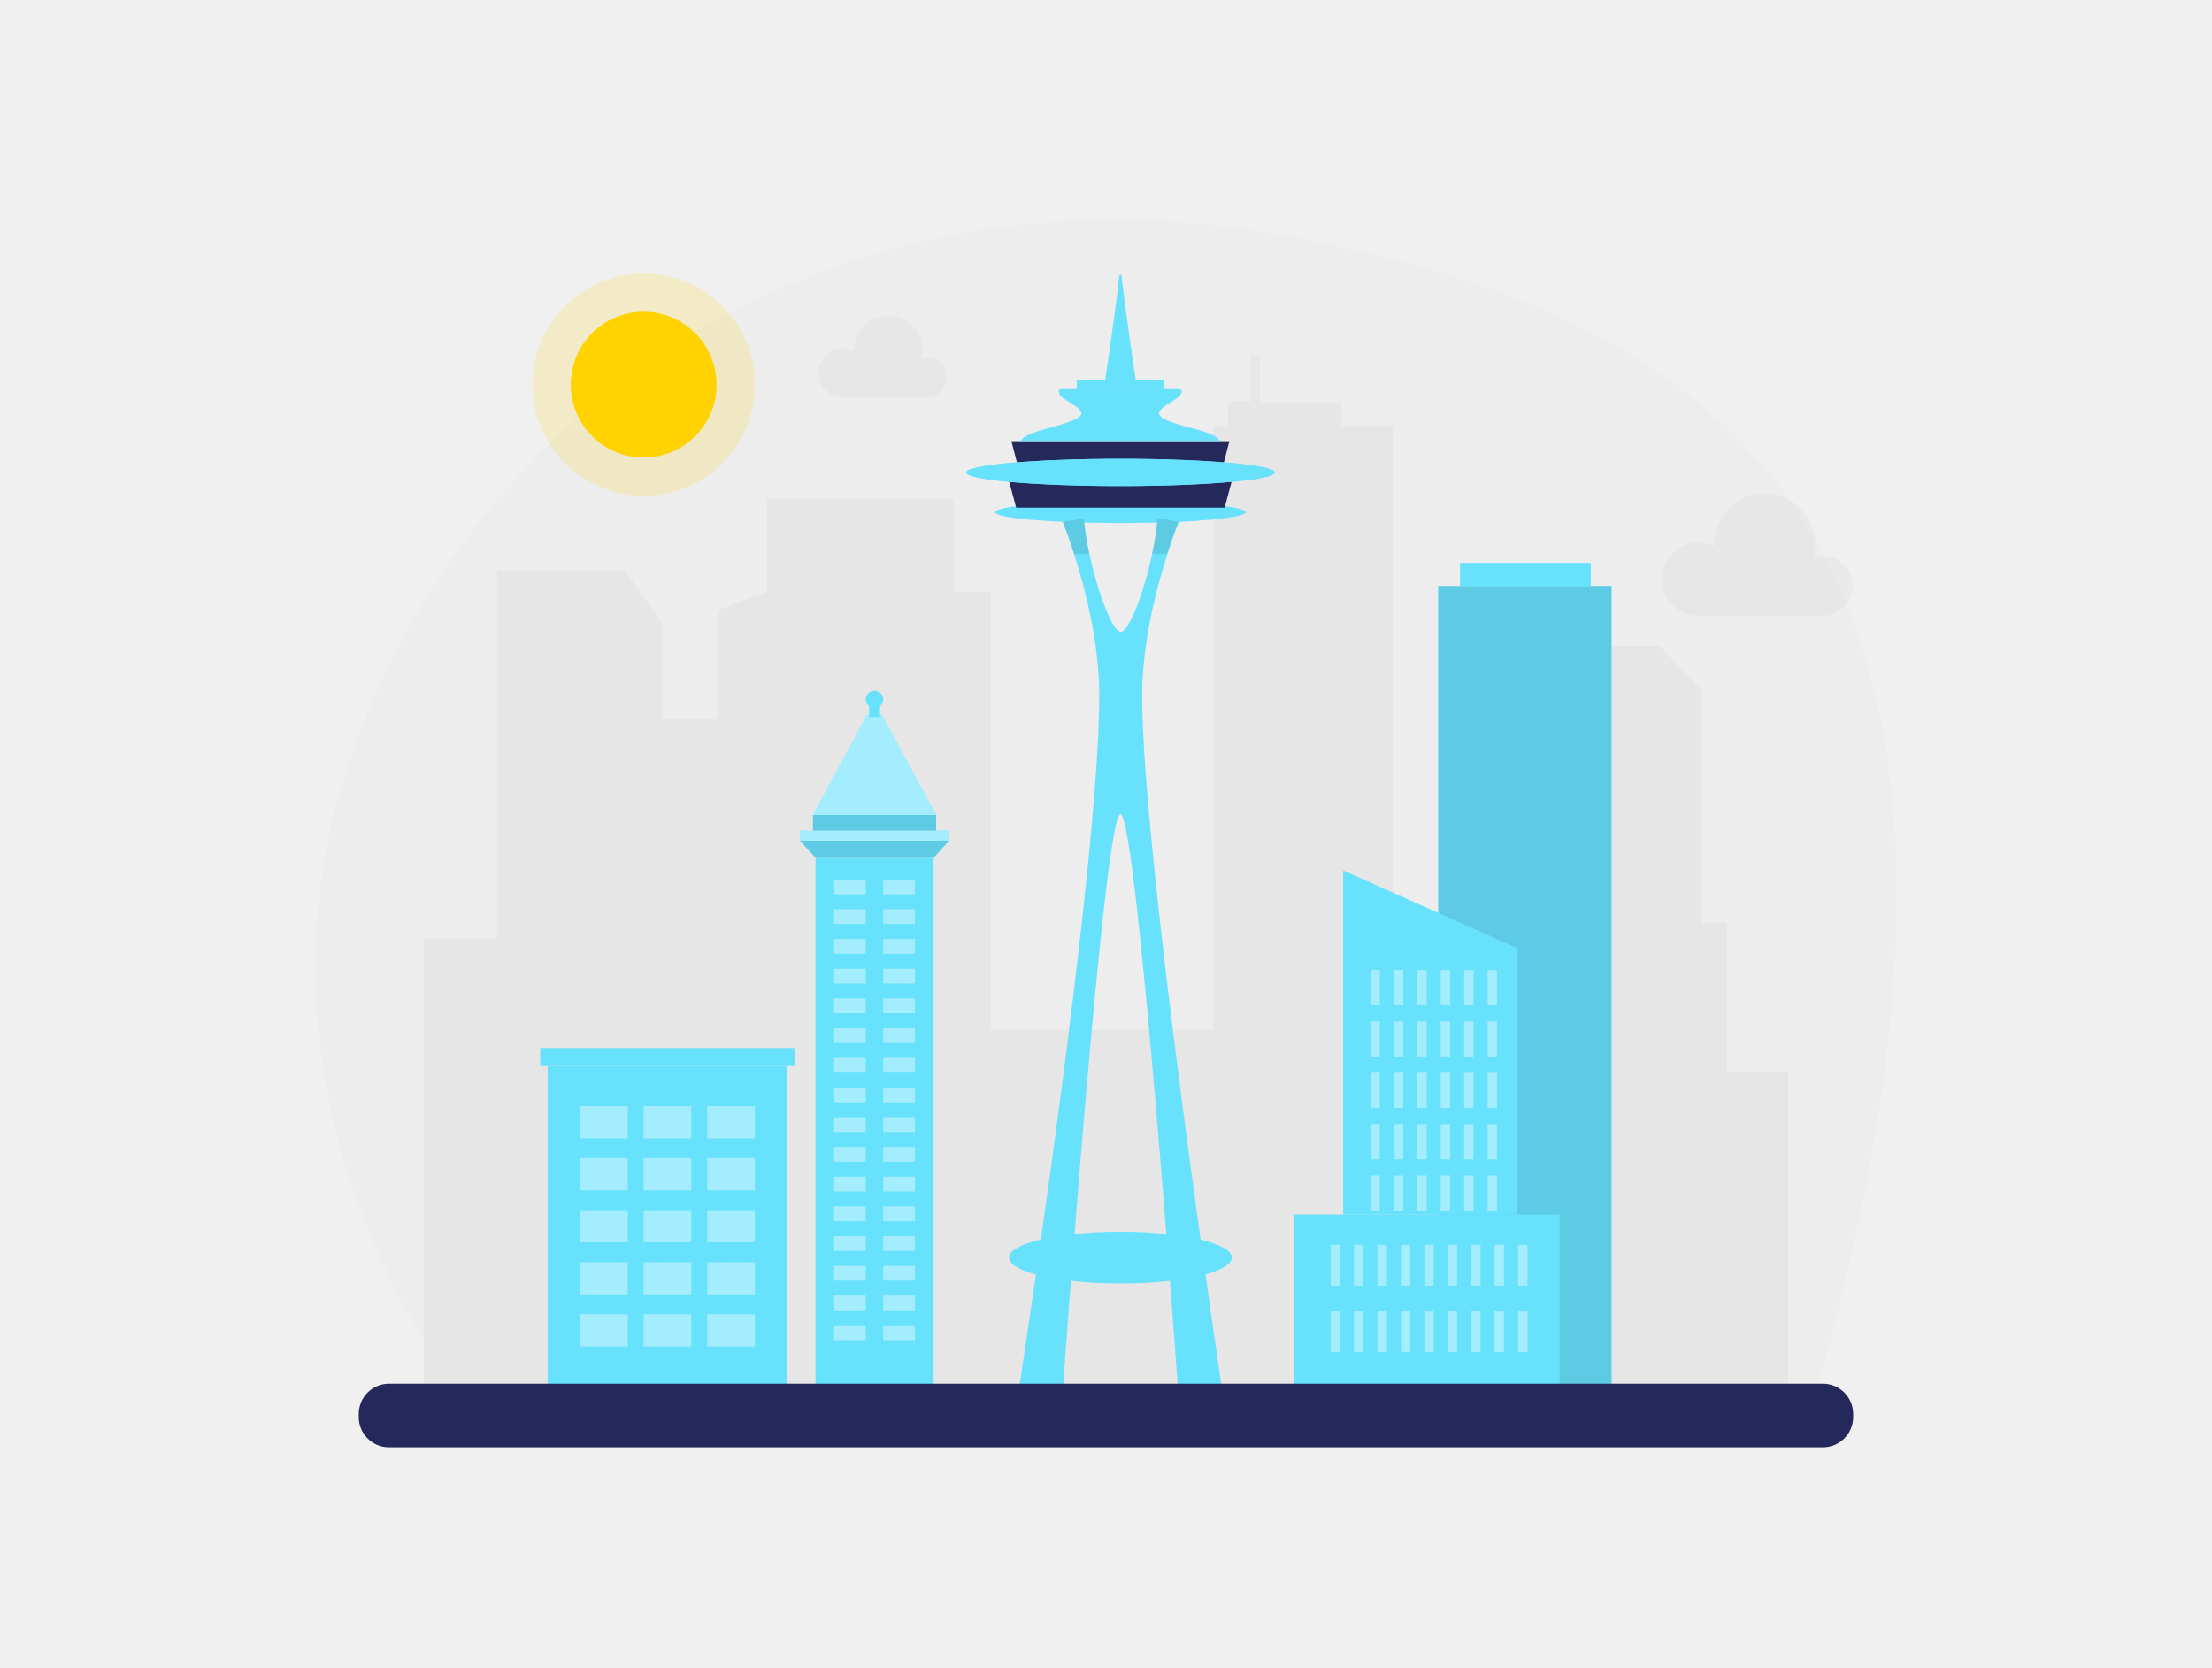
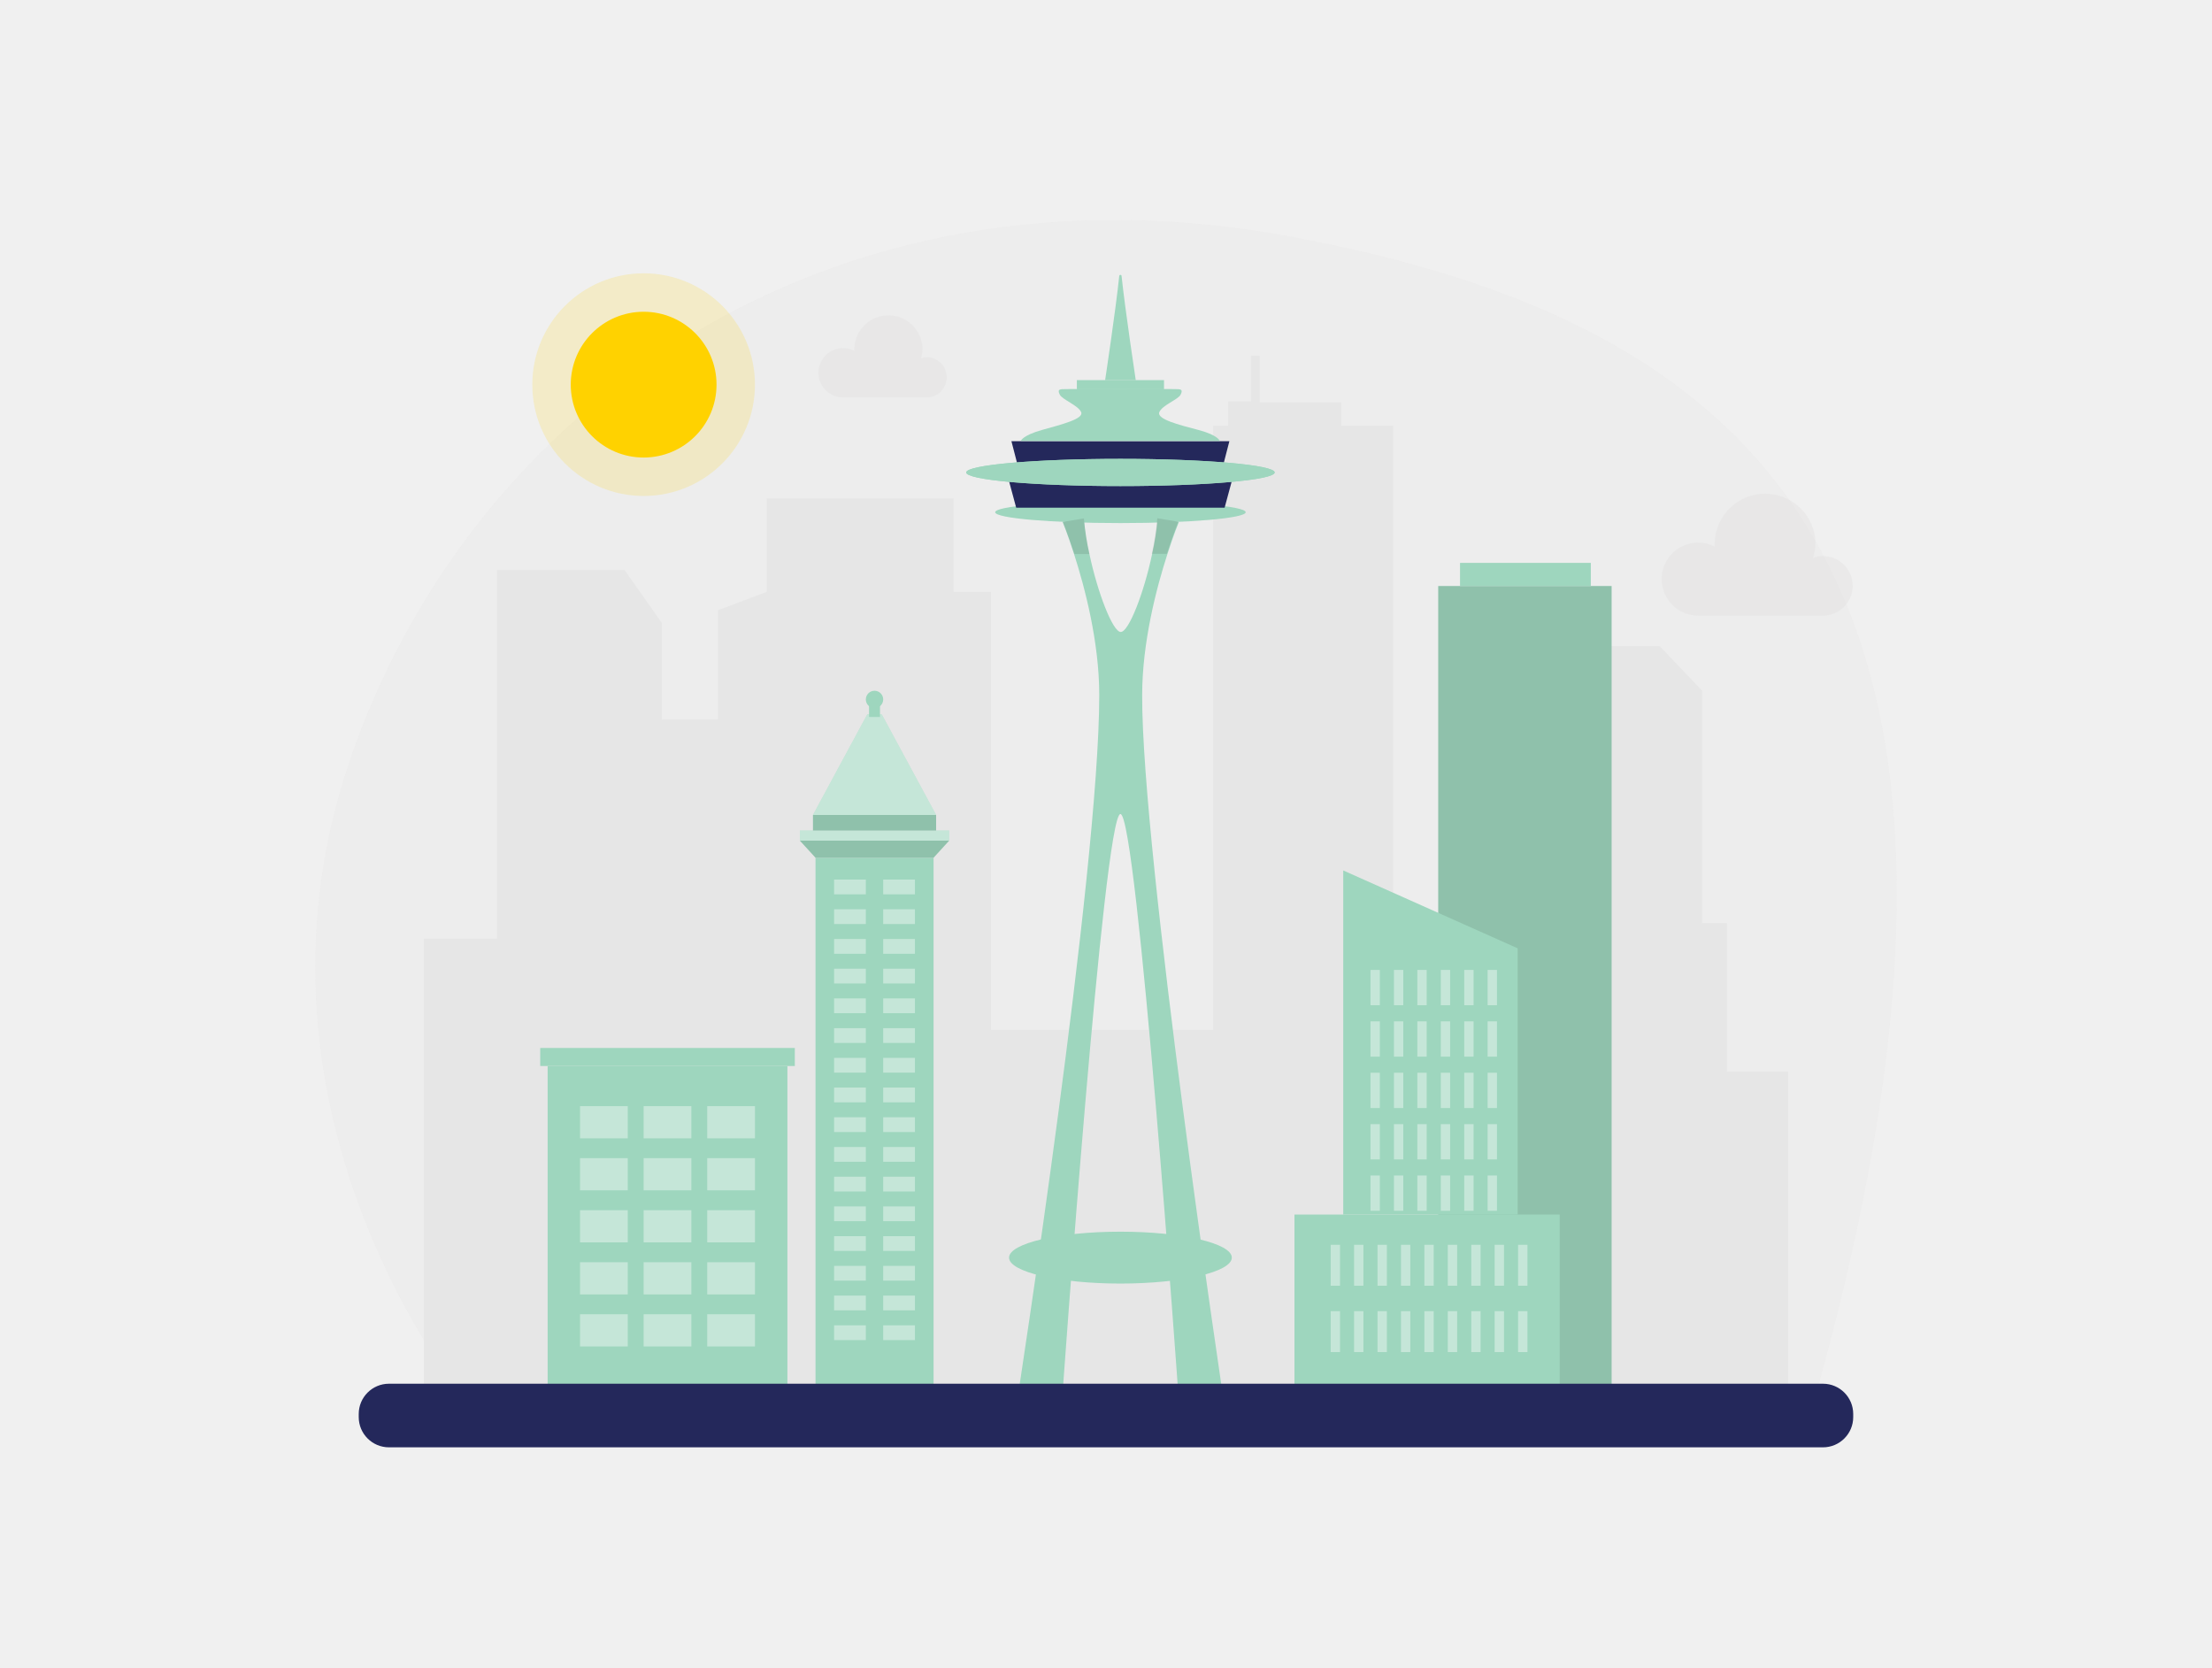
- <svg xmlns="http://www.w3.org/2000/svg" id="Layer_1" data-name="Layer 1" viewBox="0 0 400 300" width="406" height="306" class="illustration styles_illustrationTablet__1DWOa">
-   <path d="M84.88,253.51S41.33,201.8,63.1,137.24,150.21,26.67,233.12,42s138,58.86,94.74,211.2Z" fill="#dddbdb" opacity="0.18" />
-   <path d="M329.69,99.8a5.46,5.46,0,0,0-1.81.31,9,9,0,0,0,.43-2.76,9.13,9.13,0,0,0-18.25,0q0,.38,0,.72a6.61,6.61,0,1,0-3,12.51h22.59a5.39,5.39,0,0,0,0-10.78Z" fill="#dddbdb" opacity="0.3" />
-   <path d="M167.76,63.84a3.52,3.52,0,0,0-1.22.22,6.41,6.41,0,0,0,.28-1.87,6.17,6.17,0,0,0-12.33,0,3.91,3.91,0,0,0,0,.49,4.47,4.47,0,1,0-2,8.45h15.26a3.65,3.65,0,0,0,0-7.29Z" fill="#dddbdb" opacity="0.3" />
-   <circle cx="116.39" cy="68.81" r="20.13" fill="#ffd200" opacity="0.17" />
-   <circle cx="116.39" cy="68.81" r="13.18" fill="#ffd200" />
-   <polygon points="312.28 193 312.28 166.16 307.81 166.16 307.81 124.16 300.12 116.09 281.16 116.09 275.53 124.16 275.53 173.67 251.93 173.67 251.93 76.25 242.55 76.25 242.55 72.02 227.81 72.02 227.81 63.58 226.22 63.58 226.22 71.84 222.09 71.84 222.09 76.25 219.37 76.25 219.37 185.49 179.2 185.49 179.2 106.28 172.44 106.28 172.44 89.39 138.65 89.39 138.65 106.28 129.83 109.6 129.83 129.37 119.69 129.37 119.69 111.91 112.94 102.34 89.86 102.34 89.86 168.99 76.65 168.99 76.65 252.69 89.86 252.69 323.35 252.69 323.35 193 312.28 193" fill="#e6e6e6" />
-   <ellipse cx="202.61" cy="91.88" rx="22.65" ry="1.96" fill="#68e1fd" />
-   <polygon points="221.45 91.06 183.76 91.06 182.04 84.69 223.17 84.69 221.45 91.06" fill="#24285b" />
-   <polygon points="220.66 85.42 184.55 85.42 182.9 79.04 222.31 79.04 220.66 85.42" fill="#24285b" />
-   <path d="M220.59,79h-36s.26-1,3.85-2,7.57-2,7.07-3.21-3.41-2.27-3.86-3.16-.05-.94.39-1,10.53,0,10.53,0,10.1-.06,10.54,0,.82.12.38,1-3.35,1.9-3.85,3.16,3.47,2.27,7.06,3.21S220.59,79,220.59,79Z" fill="#68e1fd" />
-   <rect x="194.73" y="67.99" width="15.76" height="1.66" fill="#68e1fd" />
-   <path d="M205.38,68h-5.54s1.9-12.54,2.56-18.88a.21.21,0,0,1,.41,0C203.48,55.45,205.38,68,205.38,68Z" fill="#68e1fd" />
-   <ellipse cx="202.61" cy="226.66" rx="20.14" ry="4.69" fill="#68e1fd" />
-   <path d="M221.31,252.69h-8.14c-.06-1.38-7.55-106.24-10.56-106.24s-10.5,104.86-10.56,106.24h-8.14s14.87-95.9,14.87-127.75c0-9.6-2.62-19.5-4.57-25.54-1.15-3.58-2.07-5.8-2.07-5.8L196,93a48.19,48.19,0,0,0,1,6.43c1.48,7,4.22,14.1,5.67,14.1s4.19-7.07,5.67-14.1a48.19,48.19,0,0,0,1-6.43l3.84.63s-.92,2.22-2.07,5.8c-1.95,6-4.57,15.94-4.57,25.54C206.44,153.54,221.31,252.69,221.31,252.69Z" fill="#68e1fd" />
-   <path d="M196,93a48.19,48.19,0,0,0,1,6.43h-2.73c-1.15-3.58-2.07-5.8-2.07-5.8Z" opacity="0.1" />
-   <path d="M213.08,93.6s-.92,2.22-2.07,5.8h-2.73a48.19,48.19,0,0,0,1-6.43Z" opacity="0.1" />
-   <ellipse cx="202.61" cy="84.69" rx="27.89" ry="2.46" fill="#68e1fd" />
-   <ellipse cx="202.61" cy="84.69" rx="27.89" ry="2.46" fill="#68e1fd" />
-   <rect x="260.08" y="105.22" width="31.35" height="147.48" fill="#68e1fd" />
-   <rect x="260.08" y="105.22" width="31.35" height="147.48" opacity="0.1" />
-   <rect x="264.02" y="101.04" width="23.65" height="4.18" fill="#68e1fd" />
-   <rect x="147.47" y="154.35" width="21.35" height="98.34" fill="#68e1fd" />
-   <polygon points="144.64 151.26 171.64 151.26 168.82 154.35 147.47 154.35 144.64 151.26" fill="#68e1fd" />
-   <polygon points="144.64 151.26 171.64 151.26 168.82 154.35 147.47 154.35 144.64 151.26" opacity="0.1" />
-   <rect x="144.64" y="149.43" width="27" height="1.83" fill="#68e1fd" />
-   <rect x="144.64" y="149.43" width="27" height="1.83" fill="#fff" opacity="0.4" />
-   <rect x="147.01" y="146.61" width="22.27" height="2.82" fill="#68e1fd" />
-   <rect x="147.01" y="146.61" width="22.27" height="2.82" opacity="0.1" />
-   <polygon points="147.01 146.61 169.28 146.61 159.45 128.43 156.83 128.43 147.01 146.61" fill="#68e1fd" />
-   <polygon points="147.01 146.61 169.28 146.61 159.45 128.43 156.83 128.43 147.01 146.61" fill="#fff" opacity="0.4" />
-   <rect x="157.15" y="126.61" width="1.98" height="2.29" fill="#68e1fd" />
-   <circle cx="158.14" cy="125.73" r="1.57" fill="#68e1fd" />
-   <rect x="150.83" y="158.3" width="5.74" height="2.67" fill="#fff" opacity="0.4" />
-   <rect x="159.71" y="158.3" width="5.74" height="2.67" fill="#fff" opacity="0.4" />
-   <rect x="150.83" y="163.67" width="5.74" height="2.67" fill="#fff" opacity="0.4" />
-   <rect x="159.71" y="163.67" width="5.74" height="2.67" fill="#fff" opacity="0.4" />
-   <rect x="150.83" y="169.05" width="5.74" height="2.67" fill="#fff" opacity="0.4" />
-   <rect x="159.71" y="169.05" width="5.74" height="2.67" fill="#fff" opacity="0.4" />
-   <rect x="150.83" y="174.42" width="5.74" height="2.67" fill="#fff" opacity="0.4" />
-   <rect x="159.71" y="174.42" width="5.74" height="2.67" fill="#fff" opacity="0.4" />
-   <rect x="150.83" y="179.79" width="5.74" height="2.67" fill="#fff" opacity="0.4" />
-   <rect x="159.71" y="179.79" width="5.74" height="2.67" fill="#fff" opacity="0.4" />
-   <rect x="150.83" y="185.17" width="5.74" height="2.67" fill="#fff" opacity="0.4" />
-   <rect x="159.71" y="185.17" width="5.74" height="2.67" fill="#fff" opacity="0.4" />
-   <rect x="150.83" y="190.54" width="5.74" height="2.67" fill="#fff" opacity="0.4" />
-   <rect x="159.71" y="190.54" width="5.74" height="2.67" fill="#fff" opacity="0.4" />
-   <rect x="150.83" y="195.91" width="5.74" height="2.67" fill="#fff" opacity="0.4" />
-   <rect x="159.71" y="195.91" width="5.74" height="2.67" fill="#fff" opacity="0.4" />
-   <rect x="150.83" y="201.28" width="5.74" height="2.67" fill="#fff" opacity="0.4" />
-   <rect x="159.71" y="201.28" width="5.74" height="2.67" fill="#fff" opacity="0.4" />
-   <rect x="150.83" y="206.66" width="5.74" height="2.67" fill="#fff" opacity="0.4" />
-   <rect x="159.71" y="206.66" width="5.74" height="2.67" fill="#fff" opacity="0.4" />
-   <rect x="150.83" y="212.03" width="5.74" height="2.67" fill="#fff" opacity="0.4" />
-   <rect x="159.71" y="212.03" width="5.74" height="2.67" fill="#fff" opacity="0.4" />
-   <rect x="150.83" y="217.4" width="5.74" height="2.67" fill="#fff" opacity="0.4" />
-   <rect x="159.71" y="217.4" width="5.74" height="2.67" fill="#fff" opacity="0.4" />
-   <rect x="150.83" y="222.78" width="5.74" height="2.67" fill="#fff" opacity="0.4" />
-   <rect x="159.71" y="222.78" width="5.74" height="2.67" fill="#fff" opacity="0.4" />
-   <rect x="150.83" y="228.15" width="5.74" height="2.67" fill="#fff" opacity="0.4" />
-   <rect x="159.71" y="228.15" width="5.74" height="2.67" fill="#fff" opacity="0.4" />
-   <rect x="150.83" y="233.52" width="5.74" height="2.67" fill="#fff" opacity="0.4" />
-   <rect x="159.71" y="233.52" width="5.74" height="2.67" fill="#fff" opacity="0.4" />
-   <rect x="150.83" y="238.9" width="5.74" height="2.67" fill="#fff" opacity="0.4" />
-   <rect x="159.71" y="238.9" width="5.74" height="2.67" fill="#fff" opacity="0.4" />
-   <rect x="234.08" y="218.87" width="47.96" height="33.82" fill="#68e1fd" />
-   <polygon points="242.9 156.65 274.44 170.73 274.44 218.87 242.9 218.87 242.9 156.65" fill="#68e1fd" />
-   <rect x="247.83" y="174.64" width="1.69" height="6.38" fill="#fff" opacity="0.4" />
-   <rect x="252.07" y="174.64" width="1.69" height="6.38" fill="#fff" opacity="0.4" />
-   <rect x="256.3" y="174.64" width="1.69" height="6.38" fill="#fff" opacity="0.4" />
-   <rect x="260.54" y="174.64" width="1.69" height="6.38" fill="#fff" opacity="0.4" />
-   <rect x="264.78" y="174.64" width="1.69" height="6.38" fill="#fff" opacity="0.4" />
-   <rect x="269.01" y="174.64" width="1.69" height="6.38" fill="#fff" opacity="0.4" />
-   <rect x="247.83" y="183.94" width="1.69" height="6.38" fill="#fff" opacity="0.4" />
-   <rect x="252.07" y="183.94" width="1.69" height="6.38" fill="#fff" opacity="0.4" />
-   <rect x="256.3" y="183.94" width="1.69" height="6.38" fill="#fff" opacity="0.4" />
-   <rect x="260.54" y="183.94" width="1.69" height="6.38" fill="#fff" opacity="0.4" />
-   <rect x="264.78" y="183.94" width="1.69" height="6.38" fill="#fff" opacity="0.4" />
-   <rect x="269.01" y="183.94" width="1.69" height="6.38" fill="#fff" opacity="0.4" />
-   <rect x="247.83" y="193.23" width="1.69" height="6.38" fill="#fff" opacity="0.4" />
-   <rect x="252.07" y="193.23" width="1.69" height="6.38" fill="#fff" opacity="0.4" />
-   <rect x="256.3" y="193.23" width="1.69" height="6.38" fill="#fff" opacity="0.4" />
-   <rect x="260.54" y="193.23" width="1.69" height="6.38" fill="#fff" opacity="0.4" />
-   <rect x="264.78" y="193.23" width="1.69" height="6.38" fill="#fff" opacity="0.4" />
-   <rect x="269.01" y="193.23" width="1.69" height="6.38" fill="#fff" opacity="0.4" />
-   <rect x="247.83" y="202.52" width="1.69" height="6.38" fill="#fff" opacity="0.4" />
-   <rect x="252.07" y="202.52" width="1.69" height="6.38" fill="#fff" opacity="0.4" />
-   <rect x="256.3" y="202.52" width="1.69" height="6.38" fill="#fff" opacity="0.4" />
-   <rect x="260.54" y="202.52" width="1.69" height="6.38" fill="#fff" opacity="0.4" />
-   <rect x="264.78" y="202.52" width="1.69" height="6.38" fill="#fff" opacity="0.4" />
-   <rect x="269.01" y="202.52" width="1.69" height="6.38" fill="#fff" opacity="0.4" />
-   <rect x="247.83" y="211.81" width="1.69" height="6.38" fill="#fff" opacity="0.4" />
-   <rect x="252.07" y="211.81" width="1.69" height="6.38" fill="#fff" opacity="0.4" />
-   <rect x="256.3" y="211.81" width="1.69" height="6.38" fill="#fff" opacity="0.4" />
-   <rect x="260.54" y="211.81" width="1.69" height="6.38" fill="#fff" opacity="0.4" />
-   <rect x="264.78" y="211.81" width="1.69" height="6.38" fill="#fff" opacity="0.4" />
-   <rect x="269.01" y="211.81" width="1.69" height="6.38" fill="#fff" opacity="0.4" />
-   <rect x="240.63" y="224.34" width="1.69" height="7.4" fill="#fff" opacity="0.4" />
-   <rect x="244.86" y="224.34" width="1.69" height="7.4" fill="#fff" opacity="0.4" />
-   <rect x="249.1" y="224.34" width="1.69" height="7.4" fill="#fff" opacity="0.4" />
-   <rect x="253.34" y="224.34" width="1.69" height="7.4" fill="#fff" opacity="0.4" />
-   <rect x="257.57" y="224.34" width="1.69" height="7.4" fill="#fff" opacity="0.4" />
-   <rect x="261.81" y="224.34" width="1.69" height="7.4" fill="#fff" opacity="0.4" />
-   <rect x="266.05" y="224.34" width="1.69" height="7.4" fill="#fff" opacity="0.4" />
-   <rect x="270.28" y="224.34" width="1.69" height="7.4" fill="#fff" opacity="0.4" />
-   <rect x="274.52" y="224.34" width="1.69" height="7.4" fill="#fff" opacity="0.4" />
-   <rect x="240.63" y="236.34" width="1.69" height="7.4" fill="#fff" opacity="0.4" />
-   <rect x="244.86" y="236.34" width="1.69" height="7.4" fill="#fff" opacity="0.4" />
-   <rect x="249.1" y="236.34" width="1.69" height="7.4" fill="#fff" opacity="0.4" />
-   <rect x="253.34" y="236.34" width="1.69" height="7.4" fill="#fff" opacity="0.4" />
-   <rect x="257.57" y="236.34" width="1.69" height="7.4" fill="#fff" opacity="0.4" />
-   <rect x="261.81" y="236.34" width="1.69" height="7.4" fill="#fff" opacity="0.4" />
-   <rect x="266.05" y="236.34" width="1.69" height="7.4" fill="#fff" opacity="0.4" />
-   <rect x="270.28" y="236.34" width="1.69" height="7.4" fill="#fff" opacity="0.4" />
-   <rect x="274.52" y="236.34" width="1.69" height="7.4" fill="#fff" opacity="0.4" />
-   <rect x="99.03" y="192.02" width="43.36" height="60.68" fill="#68e1fd" />
-   <rect x="97.69" y="188.75" width="46.04" height="3.26" fill="#68e1fd" />
-   <rect x="104.89" y="199.27" width="8.63" height="5.82" fill="#fff" opacity="0.4" />
-   <rect x="116.39" y="199.27" width="8.63" height="5.82" fill="#fff" opacity="0.4" />
-   <rect x="127.89" y="199.27" width="8.63" height="5.82" fill="#fff" opacity="0.4" />
-   <rect x="104.89" y="208.67" width="8.63" height="5.82" fill="#fff" opacity="0.4" />
-   <rect x="116.39" y="208.67" width="8.63" height="5.82" fill="#fff" opacity="0.4" />
-   <rect x="127.89" y="208.67" width="8.63" height="5.82" fill="#fff" opacity="0.4" />
-   <rect x="104.89" y="218.08" width="8.63" height="5.82" fill="#fff" opacity="0.4" />
-   <rect x="116.39" y="218.08" width="8.63" height="5.82" fill="#fff" opacity="0.4" />
-   <rect x="127.89" y="218.08" width="8.63" height="5.82" fill="#fff" opacity="0.4" />
-   <rect x="104.89" y="227.49" width="8.63" height="5.82" fill="#fff" opacity="0.4" />
-   <rect x="116.39" y="227.49" width="8.63" height="5.82" fill="#fff" opacity="0.4" />
-   <rect x="127.89" y="227.49" width="8.63" height="5.82" fill="#fff" opacity="0.4" />
-   <rect x="104.89" y="236.9" width="8.63" height="5.82" fill="#fff" opacity="0.4" />
-   <rect x="116.39" y="236.9" width="8.63" height="5.82" fill="#fff" opacity="0.4" />
-   <rect x="127.89" y="236.9" width="8.63" height="5.82" fill="#fff" opacity="0.4" />
-   <rect x="64.87" y="249.46" width="270.25" height="11.5" rx="5.47" fill="#24285b" />
+ <svg xmlns="http://www.w3.org/2000/svg" width="406" height="306" viewBox="0 0 406 306" fill="none">
+   <path opacity="0.18" d="M86.153 258.063C86.153 258.063 41.95 205.577 64.046 140.049C86.143 74.521 152.463 27.82 236.617 43.38C320.77 58.94 376.687 103.123 332.778 257.748L86.153 258.063Z" fill="#DDDBDB" />
+   <path opacity="0.3" d="M334.635 102.047C334.01 102.047 333.388 102.153 332.798 102.361C333.089 101.456 333.236 100.511 333.235 99.56C333.155 97.157 332.144 94.878 330.416 93.206C328.688 91.534 326.377 90.6 323.973 90.6C321.568 90.6 319.258 91.534 317.529 93.206C315.801 94.878 314.79 97.157 314.711 99.56C314.711 99.817 314.711 100.061 314.711 100.291C313.807 99.834 312.812 99.588 311.8 99.571C310.787 99.554 309.784 99.766 308.866 100.192C307.947 100.617 307.137 101.245 306.495 102.029C305.854 102.812 305.398 103.73 305.162 104.715C304.926 105.699 304.915 106.724 305.132 107.713C305.348 108.702 305.786 109.63 306.411 110.426C307.037 111.222 307.835 111.866 308.745 112.309C309.655 112.753 310.653 112.985 311.666 112.988H334.595C336.046 112.988 337.437 112.412 338.463 111.386C339.489 110.36 340.066 108.968 340.066 107.518C340.066 106.067 339.489 104.675 338.463 103.649C337.437 102.623 336.046 102.047 334.595 102.047H334.635Z" fill="#DDDBDB" />
+   <path opacity="0.3" d="M170.276 65.549C169.854 65.549 169.434 65.625 169.038 65.772C169.226 65.157 169.322 64.517 169.322 63.874C169.257 62.258 168.569 60.73 167.403 59.609C166.237 58.489 164.682 57.863 163.065 57.863C161.448 57.863 159.893 58.489 158.727 59.609C157.56 60.73 156.872 62.258 156.807 63.874C156.797 64.039 156.797 64.206 156.807 64.371C156.195 64.058 155.52 63.888 154.832 63.875C154.145 63.861 153.463 64.004 152.839 64.293C152.215 64.581 151.664 65.007 151.229 65.54C150.794 66.072 150.486 66.697 150.327 67.366C150.169 68.035 150.165 68.731 150.315 69.403C150.465 70.073 150.766 70.702 151.195 71.239C151.623 71.777 152.169 72.21 152.789 72.506C153.41 72.802 154.09 72.953 154.777 72.948H170.266C171.214 72.898 172.106 72.487 172.76 71.798C173.413 71.11 173.777 70.197 173.777 69.248C173.777 68.299 173.413 67.386 172.76 66.698C172.106 66.01 171.214 65.598 170.266 65.549H170.276Z" fill="#DDDBDB" />
+   <path opacity="0.17" d="M118.136 91.024C129.42 91.024 138.568 81.876 138.568 70.592C138.568 59.308 129.42 50.16 118.136 50.16C106.852 50.16 97.704 59.308 97.704 70.592C97.704 81.876 106.852 91.024 118.136 91.024Z" fill="#FFD200" />
+   <path d="M118.136 83.97C125.524 83.97 131.514 77.981 131.514 70.593C131.514 63.204 125.524 57.215 118.136 57.215C110.748 57.215 104.758 63.204 104.758 70.593C104.758 77.981 110.748 83.97 118.136 83.97Z" fill="#FFD200" />
+   <path d="M316.964 196.645V169.402H312.427V126.772L304.622 118.581H285.377L279.663 126.772V177.025H255.709V78.143H246.188V73.85H231.227V65.283H229.613V73.667H225.421V78.143H222.661V189.022H181.888V108.624H175.027V91.48H140.73V108.624L131.777 111.993V132.06H121.485V114.338L114.634 104.625H91.208V172.274H77.8V257.23H91.208H328.2V196.645H316.964Z" fill="#E6E6E6" />
+   <path d="M205.649 95.998C218.346 95.998 228.639 95.108 228.639 94.009C228.639 92.91 218.346 92.019 205.649 92.019C192.952 92.019 182.659 92.91 182.659 94.009C182.659 95.108 192.952 95.998 205.649 95.998Z" fill="#9ED6BE" />
+   <path d="M224.772 93.177H186.516L184.771 86.711H226.518L224.772 93.177Z" fill="#24285B" />
+   <path d="M223.97 87.452H187.318L185.643 80.977H225.645L223.97 87.452Z" fill="#24285B" />
+   <path d="M223.899 80.934H187.359C187.359 80.934 187.623 79.919 191.267 78.904C194.91 77.889 198.95 76.874 198.443 75.646C197.935 74.418 194.981 73.342 194.525 72.439C194.068 71.535 194.474 71.484 194.921 71.424C195.367 71.363 205.609 71.424 205.609 71.424C205.609 71.424 215.86 71.363 216.307 71.424C216.753 71.484 217.139 71.545 216.692 72.439C216.246 73.332 213.292 74.367 212.785 75.646C212.277 76.925 216.307 77.95 219.95 78.904C223.594 79.858 223.899 80.934 223.899 80.934Z" fill="#9ED6BE" />
+   <path d="M213.647 69.76H197.651V71.445H213.647V69.76Z" fill="#9ED6BE" />
+   <path d="M208.461 69.77H202.838C202.838 69.77 204.766 57.041 205.436 50.606C205.447 50.559 205.473 50.517 205.511 50.486C205.549 50.456 205.596 50.44 205.644 50.44C205.693 50.44 205.74 50.456 205.777 50.486C205.815 50.517 205.842 50.559 205.852 50.606C206.532 57.031 208.461 69.77 208.461 69.77Z" fill="#9ED6BE" />
+   <path d="M205.649 235.57C216.939 235.57 226.091 233.438 226.091 230.809C226.091 228.18 216.939 226.049 205.649 226.049C194.359 226.049 185.207 228.18 185.207 230.809C185.207 233.438 194.359 235.57 205.649 235.57Z" fill="#9ED6BE" />
+   <path d="M224.63 257.23H216.368C216.307 255.829 208.704 149.396 205.649 149.396C202.594 149.396 194.992 255.829 194.931 257.23H186.669C186.669 257.23 201.762 159.891 201.762 127.564C201.762 117.82 199.102 107.771 197.123 101.641C195.956 98.007 195.022 95.754 195.022 95.754L198.94 95.144C199.131 97.34 199.47 99.521 199.955 101.671C201.457 108.776 204.238 115.982 205.71 115.982C207.182 115.982 209.963 108.806 211.465 101.671C211.95 99.521 212.289 97.34 212.48 95.144L216.378 95.784C216.378 95.784 215.444 98.037 214.277 101.671C212.297 107.761 209.638 117.85 209.638 127.594C209.537 156.593 224.63 257.23 224.63 257.23Z" fill="#9ED6BE" />
+   <path opacity="0.1" d="M198.94 95.144C199.131 97.34 199.47 99.521 199.955 101.671H197.184C196.017 98.037 195.083 95.784 195.083 95.784L198.94 95.144Z" fill="black" />
+   <path opacity="0.1" d="M216.276 95.755C216.276 95.755 215.342 98.008 214.175 101.642H211.404C211.889 99.492 212.228 97.311 212.419 95.115L216.276 95.755Z" fill="black" />
+   <path d="M205.649 89.207C221.283 89.207 233.958 88.089 233.958 86.71C233.958 85.331 221.283 84.213 205.649 84.213C190.015 84.213 177.341 85.331 177.341 86.71C177.341 88.089 190.015 89.207 205.649 89.207Z" fill="#9ED6BE" />
+   <path d="M205.649 89.207C221.283 89.207 233.958 88.089 233.958 86.71C233.958 85.331 221.283 84.213 205.649 84.213C190.015 84.213 177.341 85.331 177.341 86.71C177.341 88.089 190.015 89.207 205.649 89.207Z" fill="#9ED6BE" />
+   <path d="M295.801 107.549H263.981V257.241H295.801V107.549Z" fill="#9ED6BE" />
+   <path opacity="0.1" d="M295.801 107.549H263.981V257.241H295.801V107.549Z" fill="black" />
+   <path d="M291.985 103.305H267.98V107.547H291.985V103.305Z" fill="#9ED6BE" />
+   <path d="M171.352 157.416H149.682V257.231H171.352V157.416Z" fill="#9ED6BE" />
+   <path d="M146.81 154.279H174.215L171.352 157.416H149.682L146.81 154.279Z" fill="#9ED6BE" />
+   <path opacity="0.1" d="M146.81 154.279H174.215L171.352 157.416H149.682L146.81 154.279Z" fill="black" />
+   <path d="M174.215 152.422H146.81V154.279H174.215V152.422Z" fill="#9ED6BE" />
+   <path opacity="0.4" d="M174.215 152.422H146.81V154.279H174.215V152.422Z" fill="white" />
+   <path d="M171.819 149.559H149.215V152.421H171.819V149.559Z" fill="#9ED6BE" />
+   <path opacity="0.1" d="M171.819 149.559H149.215V152.421H171.819V149.559Z" fill="black" />
+   <path d="M149.215 149.558H171.819L161.842 131.105H159.182L149.215 149.558Z" fill="#9ED6BE" />
+   <path opacity="0.4" d="M149.215 149.558H171.819L161.842 131.105H159.182L149.215 149.558Z" fill="white" />
+   <path d="M161.517 129.26H159.507V131.584H161.517V129.26Z" fill="#9ED6BE" />
+   <path d="M160.512 129.959C161.392 129.959 162.106 129.245 162.106 128.365C162.106 127.485 161.392 126.771 160.512 126.771C159.632 126.771 158.919 127.485 158.919 128.365C158.919 129.245 159.632 129.959 160.512 129.959Z" fill="#9ED6BE" />
+   <path opacity="0.4" d="M158.919 161.424H153.092V164.134H158.919V161.424Z" fill="white" />
+   <path opacity="0.4" d="M167.932 161.424H162.106V164.134H167.932V161.424Z" fill="white" />
+   <path opacity="0.4" d="M158.919 166.875H153.092V169.585H158.919V166.875Z" fill="white" />
+   <path opacity="0.4" d="M167.932 166.875H162.106V169.585H167.932V166.875Z" fill="white" />
+   <path opacity="0.4" d="M158.919 172.336H153.092V175.046H158.919V172.336Z" fill="white" />
+   <path opacity="0.4" d="M167.932 172.336H162.106V175.046H167.932V172.336Z" fill="white" />
+   <path opacity="0.4" d="M158.919 177.787H153.092V180.497H158.919V177.787Z" fill="white" />
+   <path opacity="0.4" d="M167.932 177.787H162.106V180.497H167.932V177.787Z" fill="white" />
+   <path opacity="0.4" d="M158.919 183.236H153.092V185.946H158.919V183.236Z" fill="white" />
+   <path opacity="0.4" d="M167.932 183.236H162.106V185.946H167.932V183.236Z" fill="white" />
+   <path opacity="0.4" d="M158.919 188.697H153.092V191.407H158.919V188.697Z" fill="white" />
+   <path opacity="0.4" d="M167.932 188.697H162.106V191.407H167.932V188.697Z" fill="white" />
+   <path opacity="0.4" d="M158.919 194.148H153.092V196.859H158.919V194.148Z" fill="white" />
+   <path opacity="0.4" d="M167.932 194.148H162.106V196.859H167.932V194.148Z" fill="white" />
+   <path opacity="0.4" d="M158.919 199.6H153.092V202.31H158.919V199.6Z" fill="white" />
+   <path opacity="0.4" d="M167.932 199.6H162.106V202.31H167.932V199.6Z" fill="white" />
+   <path opacity="0.4" d="M158.919 205.049H153.092V207.759H158.919V205.049Z" fill="white" />
+   <path opacity="0.4" d="M167.932 205.049H162.106V207.759H167.932V205.049Z" fill="white" />
+   <path opacity="0.4" d="M158.919 210.51H153.092V213.22H158.919V210.51Z" fill="white" />
+   <path opacity="0.4" d="M167.932 210.51H162.106V213.22H167.932V210.51Z" fill="white" />
+   <path opacity="0.4" d="M158.919 215.961H153.092V218.671H158.919V215.961Z" fill="white" />
+   <path opacity="0.4" d="M167.932 215.961H162.106V218.671H167.932V215.961Z" fill="white" />
+   <path opacity="0.4" d="M158.919 221.41H153.092V224.12H158.919V221.41Z" fill="white" />
+   <path opacity="0.4" d="M167.932 221.41H162.106V224.12H167.932V221.41Z" fill="white" />
+   <path opacity="0.4" d="M158.919 226.871H153.092V229.581H158.919V226.871Z" fill="white" />
+   <path opacity="0.4" d="M167.932 226.871H162.106V229.581H167.932V226.871Z" fill="white" />
+   <path opacity="0.4" d="M158.919 232.322H153.092V235.032H158.919V232.322Z" fill="white" />
+   <path opacity="0.4" d="M167.932 232.322H162.106V235.032H167.932V232.322Z" fill="white" />
+   <path opacity="0.4" d="M158.919 237.773H153.092V240.483H158.919V237.773Z" fill="white" />
+   <path opacity="0.4" d="M167.932 237.773H162.106V240.483H167.932V237.773Z" fill="white" />
+   <path opacity="0.4" d="M158.919 243.234H153.092V245.944H158.919V243.234Z" fill="white" />
+   <path opacity="0.4" d="M167.932 243.234H162.106V245.944H167.932V243.234Z" fill="white" />
+   <path d="M286.271 222.902H237.591V257.23H286.271V222.902Z" fill="#9ED6BE" />
+   <path d="M246.543 159.75L278.557 174.041V222.903H246.543V159.75Z" fill="#9ED6BE" />
+   <path opacity="0.4" d="M253.263 178.01H251.547V184.485H253.263V178.01Z" fill="white" />
+   <path opacity="0.4" d="M257.566 178.01H255.851V184.485H257.566V178.01Z" fill="white" />
+   <path opacity="0.4" d="M261.86 178.01H260.145V184.485H261.86V178.01Z" fill="white" />
+   <path opacity="0.4" d="M266.163 178.01H264.448V184.485H266.163V178.01Z" fill="white" />
+   <path opacity="0.4" d="M270.467 178.01H268.752V184.485H270.467V178.01Z" fill="white" />
+   <path opacity="0.4" d="M274.761 178.01H273.045V184.485H274.761V178.01Z" fill="white" />
+   <path opacity="0.4" d="M253.263 187.449H251.547V193.925H253.263V187.449Z" fill="white" />
+   <path opacity="0.4" d="M257.566 187.449H255.851V193.925H257.566V187.449Z" fill="white" />
+   <path opacity="0.4" d="M261.86 187.449H260.145V193.925H261.86V187.449Z" fill="white" />
+   <path opacity="0.4" d="M266.163 187.449H264.448V193.925H266.163V187.449Z" fill="white" />
+   <path opacity="0.4" d="M270.467 187.449H268.752V193.925H270.467V187.449Z" fill="white" />
+   <path opacity="0.4" d="M274.761 187.449H273.045V193.925H274.761V187.449Z" fill="white" />
+   <path opacity="0.4" d="M253.263 196.879H251.547V203.355H253.263V196.879Z" fill="white" />
+   <path opacity="0.4" d="M257.566 196.879H255.851V203.355H257.566V196.879Z" fill="white" />
+   <path opacity="0.4" d="M261.86 196.879H260.145V203.355H261.86V196.879Z" fill="white" />
+   <path opacity="0.4" d="M266.163 196.879H264.448V203.355H266.163V196.879Z" fill="white" />
+   <path opacity="0.4" d="M270.467 196.879H268.752V203.355H270.467V196.879Z" fill="white" />
+   <path opacity="0.4" d="M274.761 196.879H273.045V203.355H274.761V196.879Z" fill="white" />
+   <path opacity="0.4" d="M253.263 206.309H251.547V212.784H253.263V206.309Z" fill="white" />
+   <path opacity="0.4" d="M257.566 206.309H255.851V212.784H257.566V206.309Z" fill="white" />
+   <path opacity="0.4" d="M261.86 206.309H260.145V212.784H261.86V206.309Z" fill="white" />
+   <path opacity="0.4" d="M266.163 206.309H264.448V212.784H266.163V206.309Z" fill="white" />
+   <path opacity="0.4" d="M270.467 206.309H268.752V212.784H270.467V206.309Z" fill="white" />
+   <path opacity="0.4" d="M274.761 206.309H273.045V212.784H274.761V206.309Z" fill="white" />
+   <path opacity="0.4" d="M253.263 215.736H251.547V222.212H253.263V215.736Z" fill="white" />
+   <path opacity="0.4" d="M257.566 215.736H255.851V222.212H257.566V215.736Z" fill="white" />
+   <path opacity="0.4" d="M261.86 215.736H260.145V222.212H261.86V215.736Z" fill="white" />
+   <path opacity="0.4" d="M266.163 215.736H264.448V222.212H266.163V215.736Z" fill="white" />
+   <path opacity="0.4" d="M270.467 215.736H268.752V222.212H270.467V215.736Z" fill="white" />
+   <path opacity="0.4" d="M274.761 215.736H273.045V222.212H274.761V215.736Z" fill="white" />
+   <path opacity="0.4" d="M245.955 228.455H244.239V235.966H245.955V228.455Z" fill="white" />
+   <path opacity="0.4" d="M250.248 228.455H248.533V235.966H250.248V228.455Z" fill="white" />
+   <path opacity="0.4" d="M254.552 228.455H252.836V235.966H254.552V228.455Z" fill="white" />
+   <path opacity="0.4" d="M258.855 228.455H257.14V235.966H258.855V228.455Z" fill="white" />
+   <path opacity="0.4" d="M263.149 228.455H261.434V235.966H263.149V228.455Z" fill="white" />
+   <path opacity="0.4" d="M267.453 228.455H265.737V235.966H267.453V228.455Z" fill="white" />
+   <path opacity="0.4" d="M271.756 228.455H270.041V235.966H271.756V228.455Z" fill="white" />
+   <path opacity="0.4" d="M276.05 228.455H274.334V235.966H276.05V228.455Z" fill="white" />
+   <path opacity="0.4" d="M280.353 228.455H278.638V235.966H280.353V228.455Z" fill="white" />
+   <path opacity="0.4" d="M245.955 240.635H244.239V248.146H245.955V240.635Z" fill="white" />
+   <path opacity="0.4" d="M250.248 240.635H248.533V248.146H250.248V240.635Z" fill="white" />
+   <path opacity="0.4" d="M254.552 240.635H252.836V248.146H254.552V240.635Z" fill="white" />
+   <path opacity="0.4" d="M258.855 240.635H257.14V248.146H258.855V240.635Z" fill="white" />
+   <path opacity="0.4" d="M263.149 240.635H261.434V248.146H263.149V240.635Z" fill="white" />
+   <path opacity="0.4" d="M267.453 240.635H265.737V248.146H267.453V240.635Z" fill="white" />
+   <path opacity="0.4" d="M271.756 240.635H270.041V248.146H271.756V240.635Z" fill="white" />
+   <path opacity="0.4" d="M276.05 240.635H274.334V248.146H276.05V240.635Z" fill="white" />
+   <path opacity="0.4" d="M280.353 240.635H278.638V248.146H280.353V240.635Z" fill="white" />
+   <path d="M144.526 195.65H100.515V257.241H144.526V195.65Z" fill="#9ED6BE" />
+   <path d="M145.886 192.332H99.155V195.641H145.886V192.332Z" fill="#9ED6BE" />
+   <path opacity="0.4" d="M115.223 203.01H106.463V208.917H115.223V203.01Z" fill="white" />
+   <path opacity="0.4" d="M126.895 203.01H118.136V208.917H126.895V203.01Z" fill="white" />
+   <path opacity="0.4" d="M138.568 203.01H129.808V208.917H138.568V203.01Z" fill="white" />
+   <path opacity="0.4" d="M115.223 212.551H106.463V218.458H115.223V212.551Z" fill="white" />
+   <path opacity="0.4" d="M126.895 212.551H118.136V218.458H126.895V212.551Z" fill="white" />
+   <path opacity="0.4" d="M138.568 212.551H129.808V218.458H138.568V212.551Z" fill="white" />
+   <path opacity="0.4" d="M115.223 222.102H106.463V228.009H115.223V222.102Z" fill="white" />
+   <path opacity="0.4" d="M126.895 222.102H118.136V228.009H126.895V222.102Z" fill="white" />
+   <path opacity="0.4" d="M138.568 222.102H129.808V228.009H138.568V222.102Z" fill="white" />
+   <path opacity="0.4" d="M115.223 231.652H106.463V237.56H115.223V231.652Z" fill="white" />
+   <path opacity="0.4" d="M126.895 231.652H118.136V237.56H126.895V231.652Z" fill="white" />
+   <path opacity="0.4" d="M138.568 231.652H129.808V237.56H138.568V231.652Z" fill="white" />
+   <path opacity="0.4" d="M115.223 241.203H106.463V247.11H115.223V241.203Z" fill="white" />
+   <path opacity="0.4" d="M126.895 241.203H118.136V247.11H126.895V241.203Z" fill="white" />
+   <path opacity="0.4" d="M138.568 241.203H129.808V247.11H138.568V241.203Z" fill="white" />
+   <path d="M334.595 253.951H71.395C68.329 253.951 65.843 256.437 65.843 259.503V260.072C65.843 263.138 68.329 265.624 71.395 265.624H334.595C337.661 265.624 340.147 263.138 340.147 260.072V259.503C340.147 256.437 337.661 253.951 334.595 253.951Z" fill="#24285B" />
</svg>
